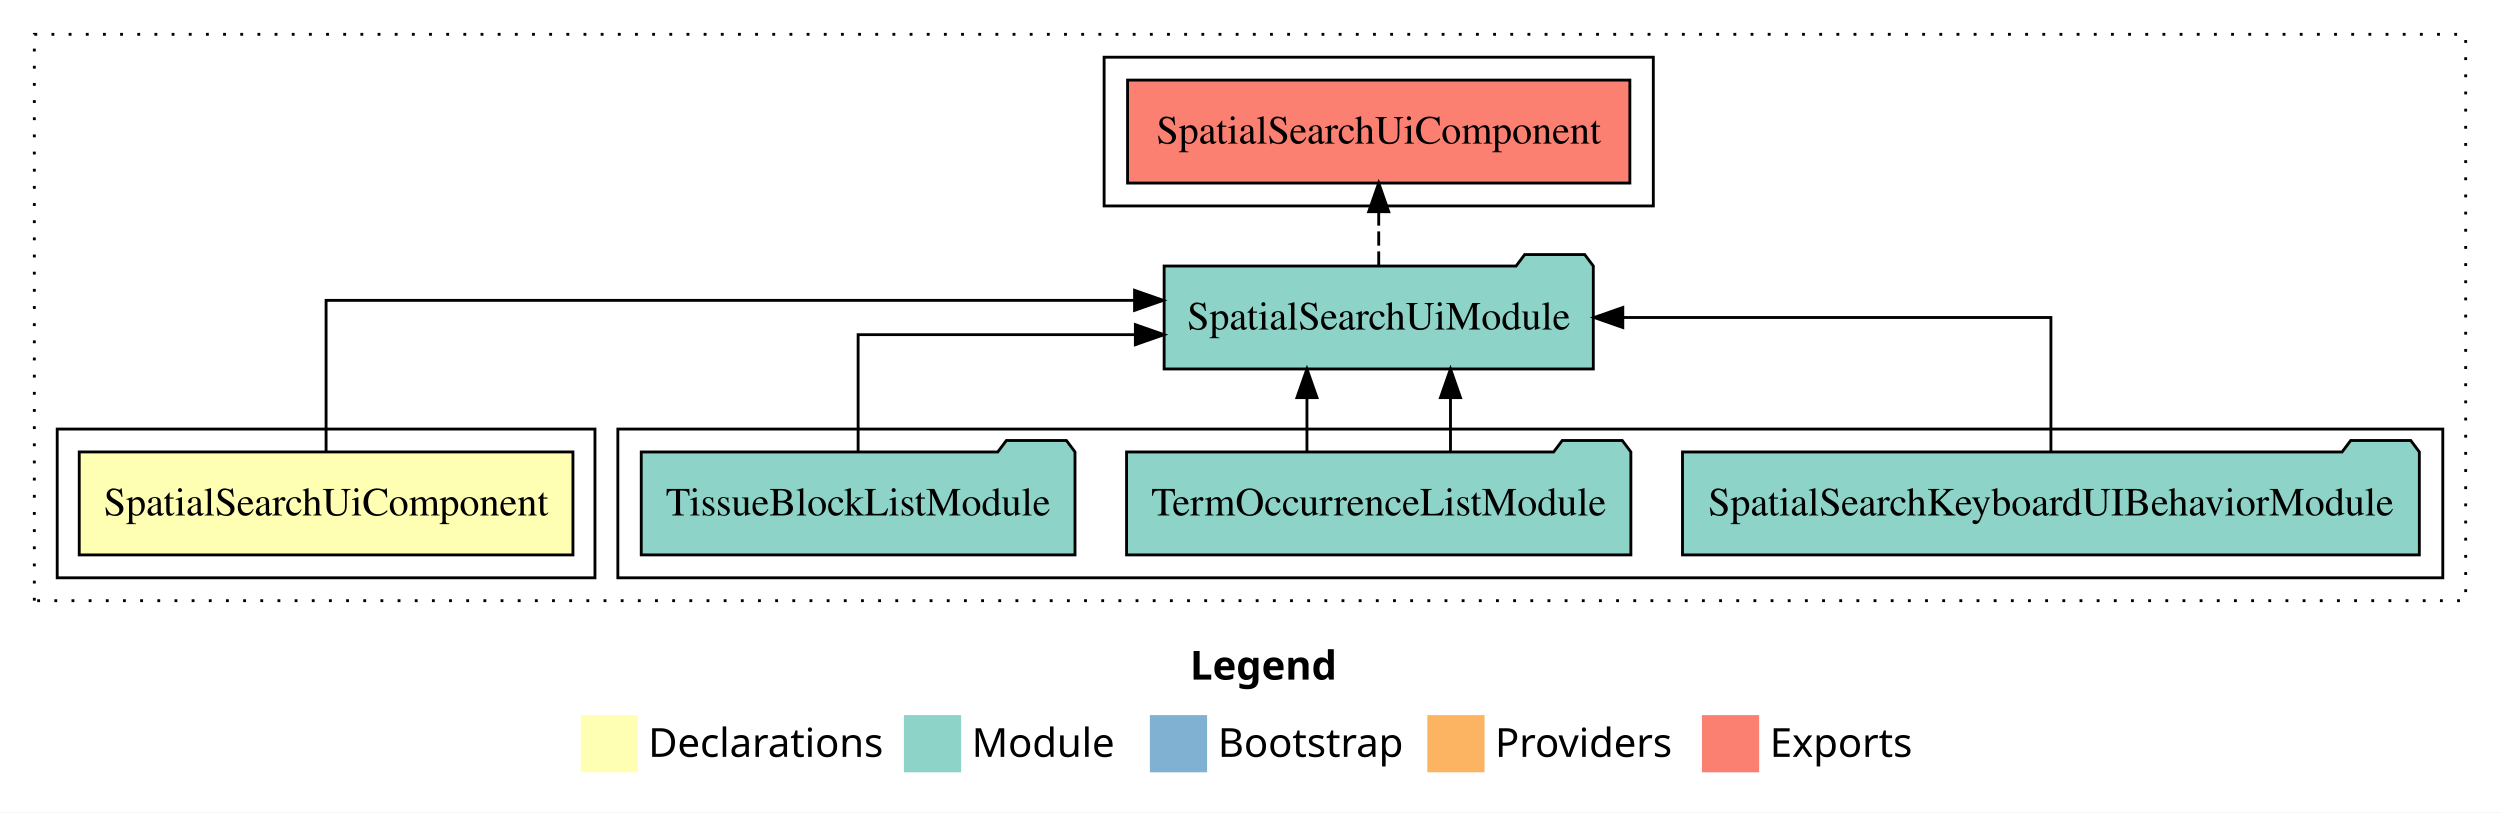
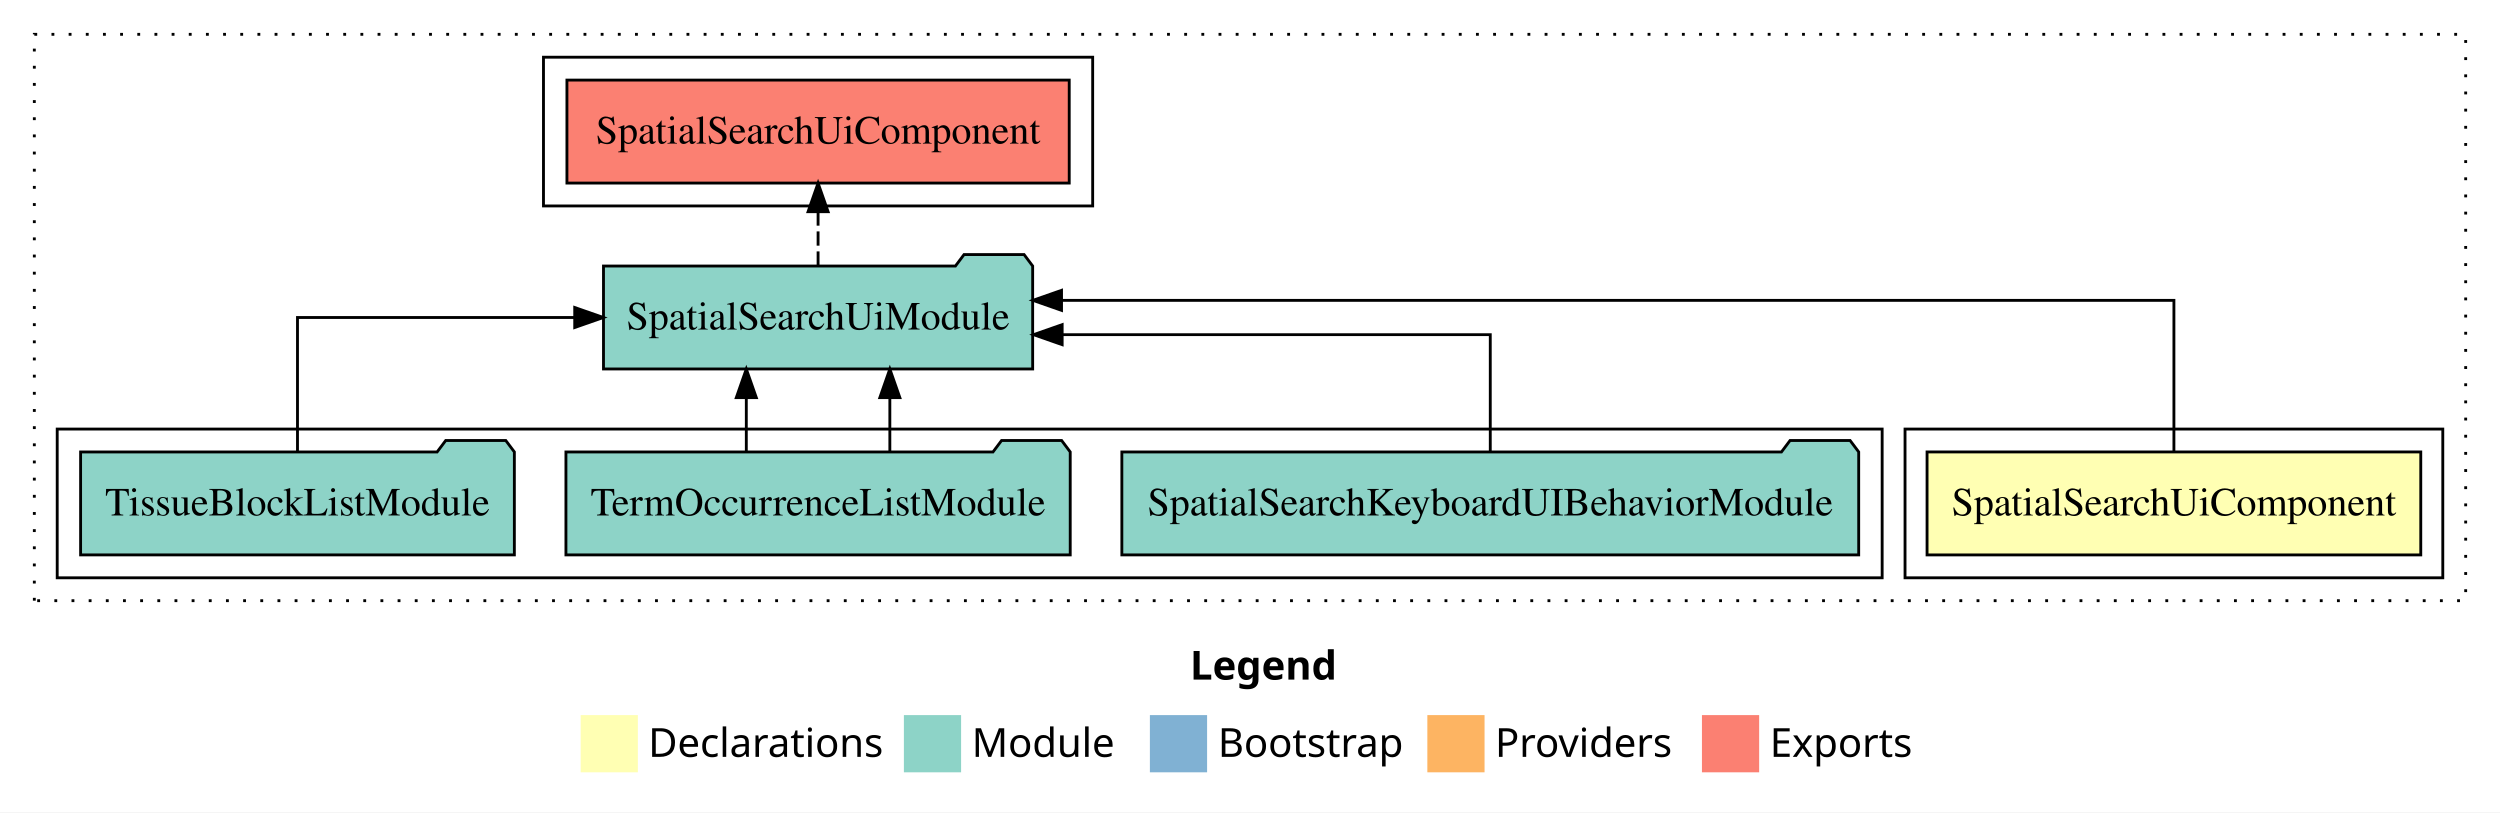
<svg xmlns="http://www.w3.org/2000/svg" width="874pt" height="284pt" viewBox="0.00 0.00 874.00 284.00">
  <g id="graph0" class="graph" transform="scale(1 1) rotate(0) translate(4 280)">
    <polygon fill="white" stroke="transparent" points="-4,4 -4,-280 870,-280 870,4 -4,4" />
    <text text-anchor="start" x="412.01" y="-42.4" font-family="Times-12" font-weight="bold" font-size="14.00">Legend</text>
    <polygon fill="#ffffb3" stroke="transparent" points="199,-10 199,-30 219,-30 219,-10 199,-10" />
    <text text-anchor="start" x="222.63" y="-15.4" font-family="Times-12" font-size="14.00">  Declarations</text>
    <polygon fill="#8dd3c7" stroke="transparent" points="312,-10 312,-30 332,-30 332,-10 312,-10" />
    <text text-anchor="start" x="335.73" y="-15.4" font-family="Times-12" font-size="14.00">  Module</text>
    <polygon fill="#80b1d3" stroke="transparent" points="398,-10 398,-30 418,-30 418,-10 398,-10" />
    <text text-anchor="start" x="421.78" y="-15.4" font-family="Times-12" font-size="14.00">  Bootstrap</text>
    <polygon fill="#fdb462" stroke="transparent" points="495,-10 495,-30 515,-30 515,-10 495,-10" />
    <text text-anchor="start" x="518.67" y="-15.4" font-family="Times-12" font-size="14.00">  Providers</text>
    <polygon fill="#fb8072" stroke="transparent" points="591,-10 591,-30 611,-30 611,-10 591,-10" />
    <text text-anchor="start" x="614.73" y="-15.4" font-family="Times-12" font-size="14.00">  Exports</text>
    <g id="clust1" class="cluster">
      <polygon fill="none" stroke="black" stroke-dasharray="1,5" points="8,-70 8,-268 858,-268 858,-70 8,-70" />
    </g>
-     <g id="clust4" class="cluster">
-       <polygon fill="none" stroke="black" points="212,-78 212,-130 850,-130 850,-78 212,-78" />
-     </g>
    <g id="clust2" class="cluster">
-       <polygon fill="none" stroke="black" points="16,-78 16,-130 204,-130 204,-78 16,-78" />
+       <polygon fill="none" stroke="black" points="662,-78 662,-130 850,-130 850,-78 662,-78" />
    </g>
    <g id="clust5" class="cluster">
-       <polygon fill="none" stroke="black" points="382,-208 382,-260 574,-260 574,-208 382,-208" />
+       <polygon fill="none" stroke="black" points="186,-208 186,-260 378,-260 378,-208 186,-208" />
+     </g>
+     <g id="clust4" class="cluster">
+       <polygon fill="none" stroke="black" points="16,-78 16,-130 654,-130 654,-78 16,-78" />
    </g>
    <g id="node1" class="node">
-       <polygon fill="#ffffb3" stroke="black" points="196.3,-122 23.7,-122 23.7,-86 196.3,-86 196.3,-122" />
-       <text text-anchor="middle" x="110" y="-99.8" font-family="Times,serif" font-size="14.00">SpatialSearchUiComponent</text>
+       <polygon fill="#ffffb3" stroke="black" points="842.3,-122 669.7,-122 669.7,-86 842.3,-86 842.3,-122" />
+       <text text-anchor="middle" x="756" y="-99.8" font-family="Times,serif" font-size="14.00">SpatialSearchUiComponent</text>
    </g>
    <g id="node2" class="node">
-       <polygon fill="#8dd3c7" stroke="black" points="553.02,-187 550.02,-191 529.02,-191 526.02,-187 402.98,-187 402.98,-151 553.02,-151 553.02,-187" />
-       <text text-anchor="middle" x="478" y="-164.8" font-family="Times,serif" font-size="14.00">SpatialSearchUiModule</text>
+       <polygon fill="#8dd3c7" stroke="black" points="357.02,-187 354.02,-191 333.02,-191 330.02,-187 206.98,-187 206.98,-151 357.02,-151 357.02,-187" />
+       <text text-anchor="middle" x="282" y="-164.8" font-family="Times,serif" font-size="14.00">SpatialSearchUiModule</text>
    </g>
    <g id="edge1" class="edge">
-       <path fill="none" stroke="black" d="M110,-122.28C110,-143.32 110,-175 110,-175 110,-175 392.64,-175 392.64,-175" />
-       <polygon fill="black" stroke="black" points="392.64,-178.5 402.64,-175 392.64,-171.5 392.64,-178.5" />
+       <path fill="none" stroke="black" d="M756,-122.28C756,-143.32 756,-175 756,-175 756,-175 367.11,-175 367.11,-175" />
+       <polygon fill="black" stroke="black" points="367.11,-171.5 357.11,-175 367.11,-178.5 367.11,-171.5" />
    </g>
    <g id="node6" class="node">
-       <polygon fill="#fb8072" stroke="black" points="565.8,-252 390.2,-252 390.2,-216 565.8,-216 565.8,-252" />
-       <text text-anchor="middle" x="478" y="-229.8" font-family="Times,serif" font-size="14.00">SpatialSearchUiComponent </text>
+       <polygon fill="#fb8072" stroke="black" points="369.8,-252 194.2,-252 194.2,-216 369.8,-216 369.8,-252" />
+       <text text-anchor="middle" x="282" y="-229.8" font-family="Times,serif" font-size="14.00">SpatialSearchUiComponent </text>
    </g>
    <g id="edge6" class="edge">
-       <path fill="none" stroke="black" stroke-dasharray="5,2" d="M478,-187.11C478,-187.11 478,-205.99 478,-205.99" />
-       <polygon fill="black" stroke="black" points="474.5,-205.99 478,-215.99 481.5,-205.99 474.5,-205.99" />
+       <path fill="none" stroke="black" stroke-dasharray="5,2" d="M282,-187.11C282,-187.11 282,-205.99 282,-205.99" />
+       <polygon fill="black" stroke="black" points="278.5,-205.99 282,-215.99 285.5,-205.99 278.5,-205.99" />
    </g>
    <g id="node3" class="node">
-       <polygon fill="#8dd3c7" stroke="black" points="841.8,-122 838.8,-126 817.8,-126 814.8,-122 584.2,-122 584.2,-86 841.8,-86 841.8,-122" />
-       <text text-anchor="middle" x="713" y="-99.8" font-family="Times,serif" font-size="14.00">SpatialSearchKeyboardUIBehaviorModule</text>
+       <polygon fill="#8dd3c7" stroke="black" points="645.8,-122 642.8,-126 621.8,-126 618.8,-122 388.2,-122 388.2,-86 645.8,-86 645.8,-122" />
+       <text text-anchor="middle" x="517" y="-99.8" font-family="Times,serif" font-size="14.00">SpatialSearchKeyboardUIBehaviorModule</text>
    </g>
    <g id="edge2" class="edge">
-       <path fill="none" stroke="black" d="M713,-122.11C713,-141.34 713,-169 713,-169 713,-169 563.33,-169 563.33,-169" />
-       <polygon fill="black" stroke="black" points="563.33,-165.5 553.33,-169 563.33,-172.5 563.33,-165.5" />
+       <path fill="none" stroke="black" d="M517,-122.02C517,-139.37 517,-163 517,-163 517,-163 367.33,-163 367.33,-163" />
+       <polygon fill="black" stroke="black" points="367.33,-159.5 357.33,-163 367.33,-166.5 367.33,-159.5" />
    </g>
    <g id="node4" class="node">
-       <polygon fill="#8dd3c7" stroke="black" points="566.15,-122 563.15,-126 542.15,-126 539.15,-122 389.85,-122 389.85,-86 566.15,-86 566.15,-122" />
-       <text text-anchor="middle" x="478" y="-99.8" font-family="Times,serif" font-size="14.00">TermOccurrenceListModule</text>
+       <polygon fill="#8dd3c7" stroke="black" points="370.15,-122 367.15,-126 346.15,-126 343.15,-122 193.85,-122 193.85,-86 370.15,-86 370.15,-122" />
+       <text text-anchor="middle" x="282" y="-99.8" font-family="Times,serif" font-size="14.00">TermOccurrenceListModule</text>
    </g>
    <g id="edge3" class="edge">
-       <path fill="none" stroke="black" d="M503.09,-122.11C503.09,-122.11 503.09,-140.99 503.09,-140.99" />
-       <polygon fill="black" stroke="black" points="499.59,-140.99 503.09,-150.99 506.59,-140.99 499.59,-140.99" />
+       <path fill="none" stroke="black" d="M307.09,-122.11C307.09,-122.11 307.09,-140.99 307.09,-140.99" />
+       <polygon fill="black" stroke="black" points="303.59,-140.99 307.09,-150.99 310.59,-140.99 303.59,-140.99" />
    </g>
    <g id="edge4" class="edge">
-       <path fill="none" stroke="black" d="M452.91,-122.11C452.91,-122.11 452.91,-140.99 452.91,-140.99" />
-       <polygon fill="black" stroke="black" points="449.41,-140.99 452.91,-150.99 456.41,-140.99 449.41,-140.99" />
+       <path fill="none" stroke="black" d="M256.91,-122.11C256.91,-122.11 256.91,-140.99 256.91,-140.99" />
+       <polygon fill="black" stroke="black" points="253.41,-140.99 256.91,-150.99 260.41,-140.99 253.41,-140.99" />
    </g>
    <g id="node5" class="node">
-       <polygon fill="#8dd3c7" stroke="black" points="371.82,-122 368.82,-126 347.82,-126 344.82,-122 220.18,-122 220.18,-86 371.82,-86 371.82,-122" />
-       <text text-anchor="middle" x="296" y="-99.8" font-family="Times,serif" font-size="14.00">TissueBlockListModule</text>
+       <polygon fill="#8dd3c7" stroke="black" points="175.82,-122 172.82,-126 151.82,-126 148.82,-122 24.18,-122 24.18,-86 175.82,-86 175.82,-122" />
+       <text text-anchor="middle" x="100" y="-99.8" font-family="Times,serif" font-size="14.00">TissueBlockListModule</text>
    </g>
    <g id="edge5" class="edge">
-       <path fill="none" stroke="black" d="M296,-122.02C296,-139.37 296,-163 296,-163 296,-163 392.92,-163 392.92,-163" />
-       <polygon fill="black" stroke="black" points="392.92,-166.5 402.92,-163 392.92,-159.5 392.92,-166.5" />
+       <path fill="none" stroke="black" d="M100,-122.11C100,-141.34 100,-169 100,-169 100,-169 196.92,-169 196.92,-169" />
+       <polygon fill="black" stroke="black" points="196.92,-172.5 206.92,-169 196.92,-165.5 196.92,-172.5" />
    </g>
  </g>
</svg>
